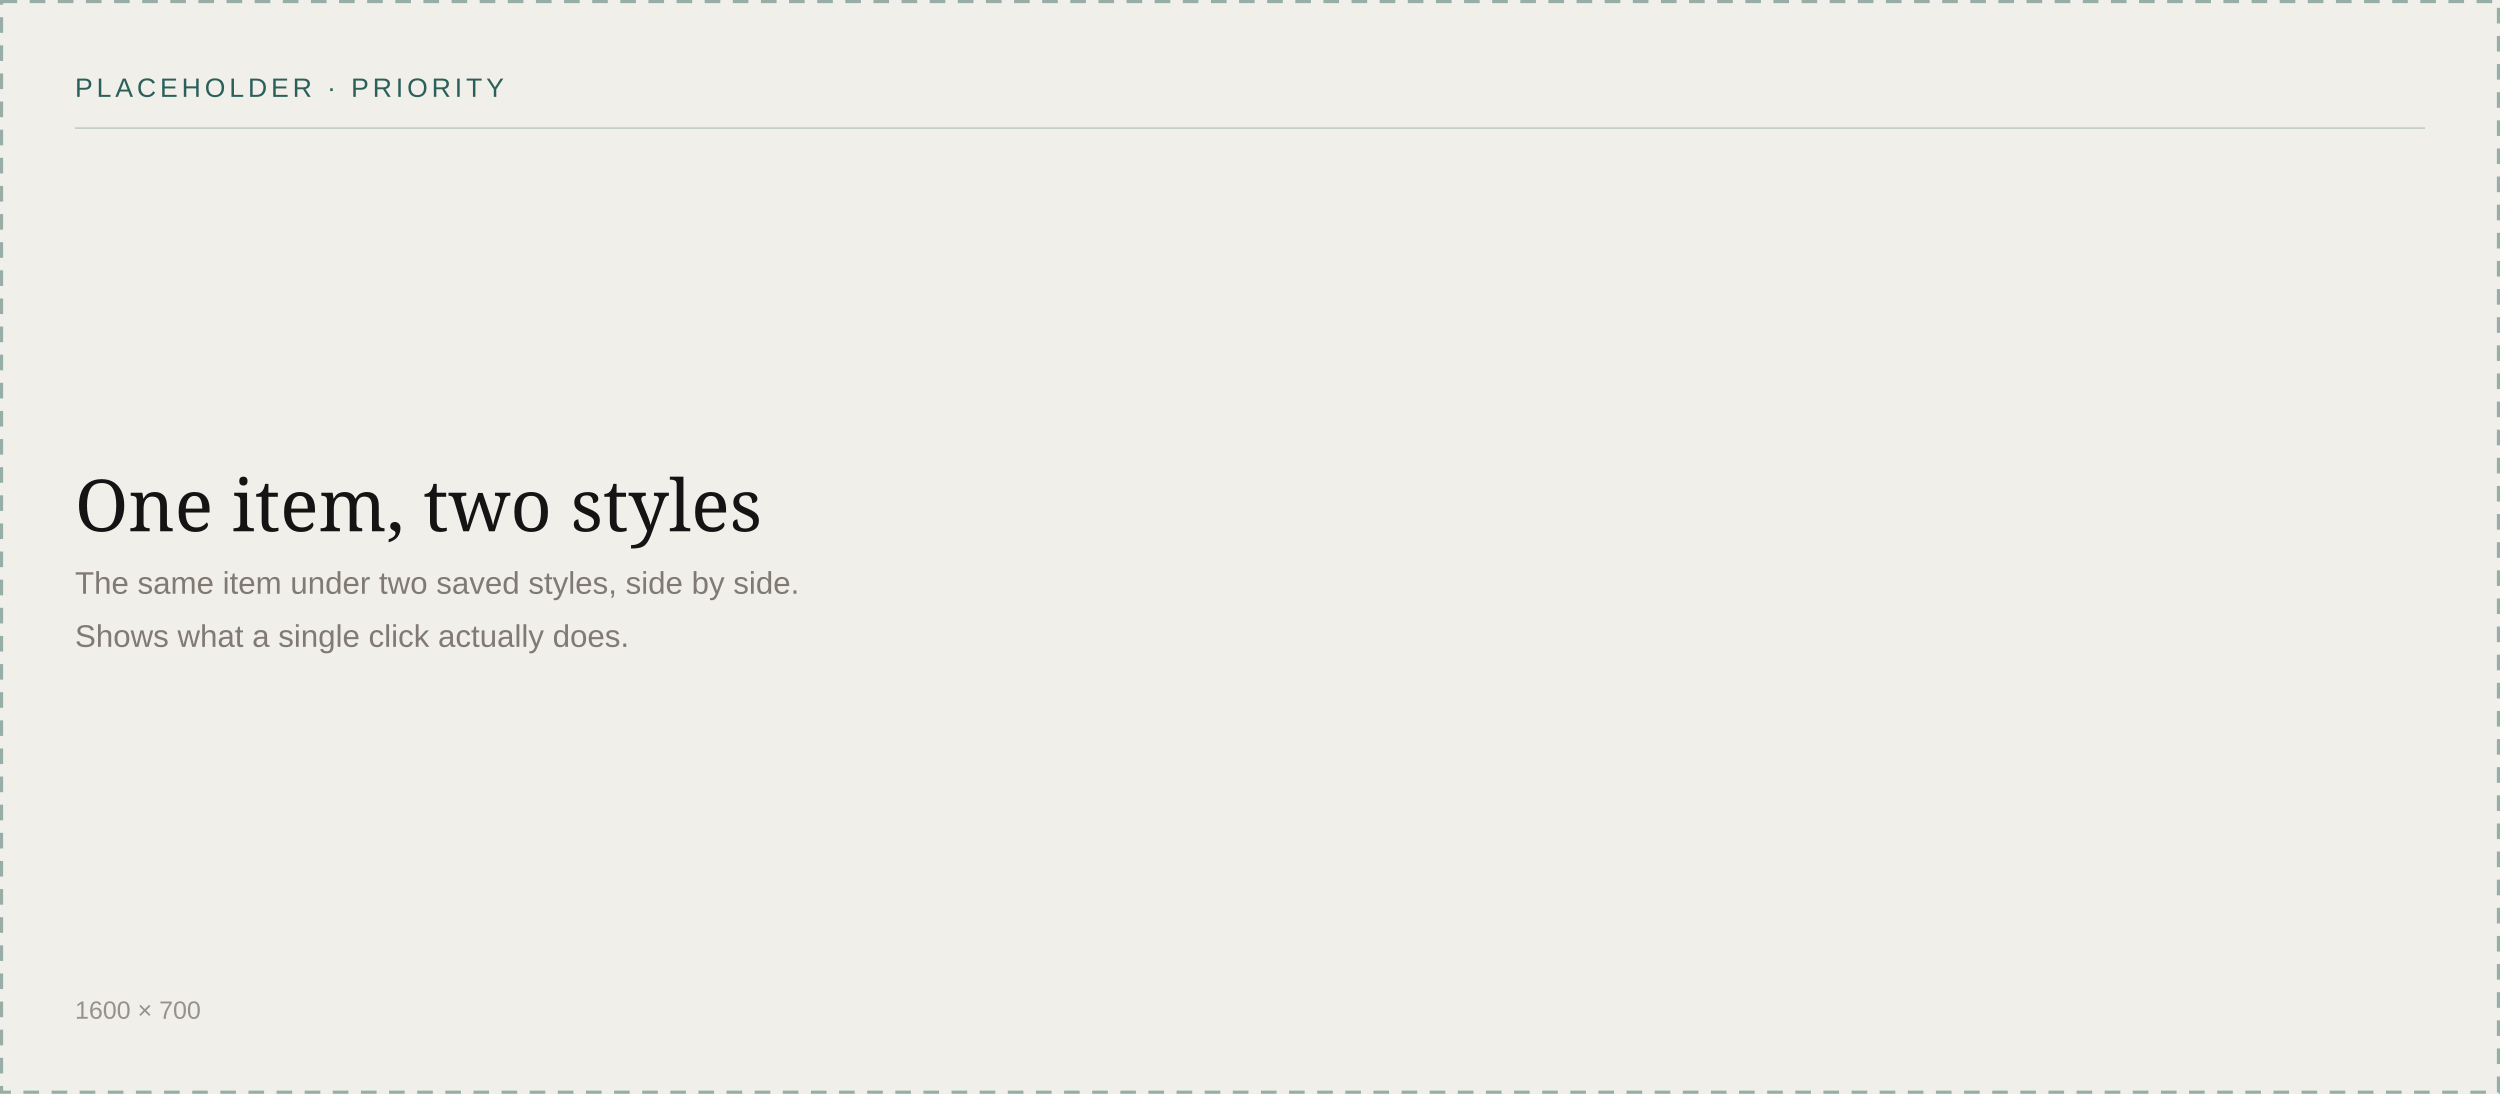
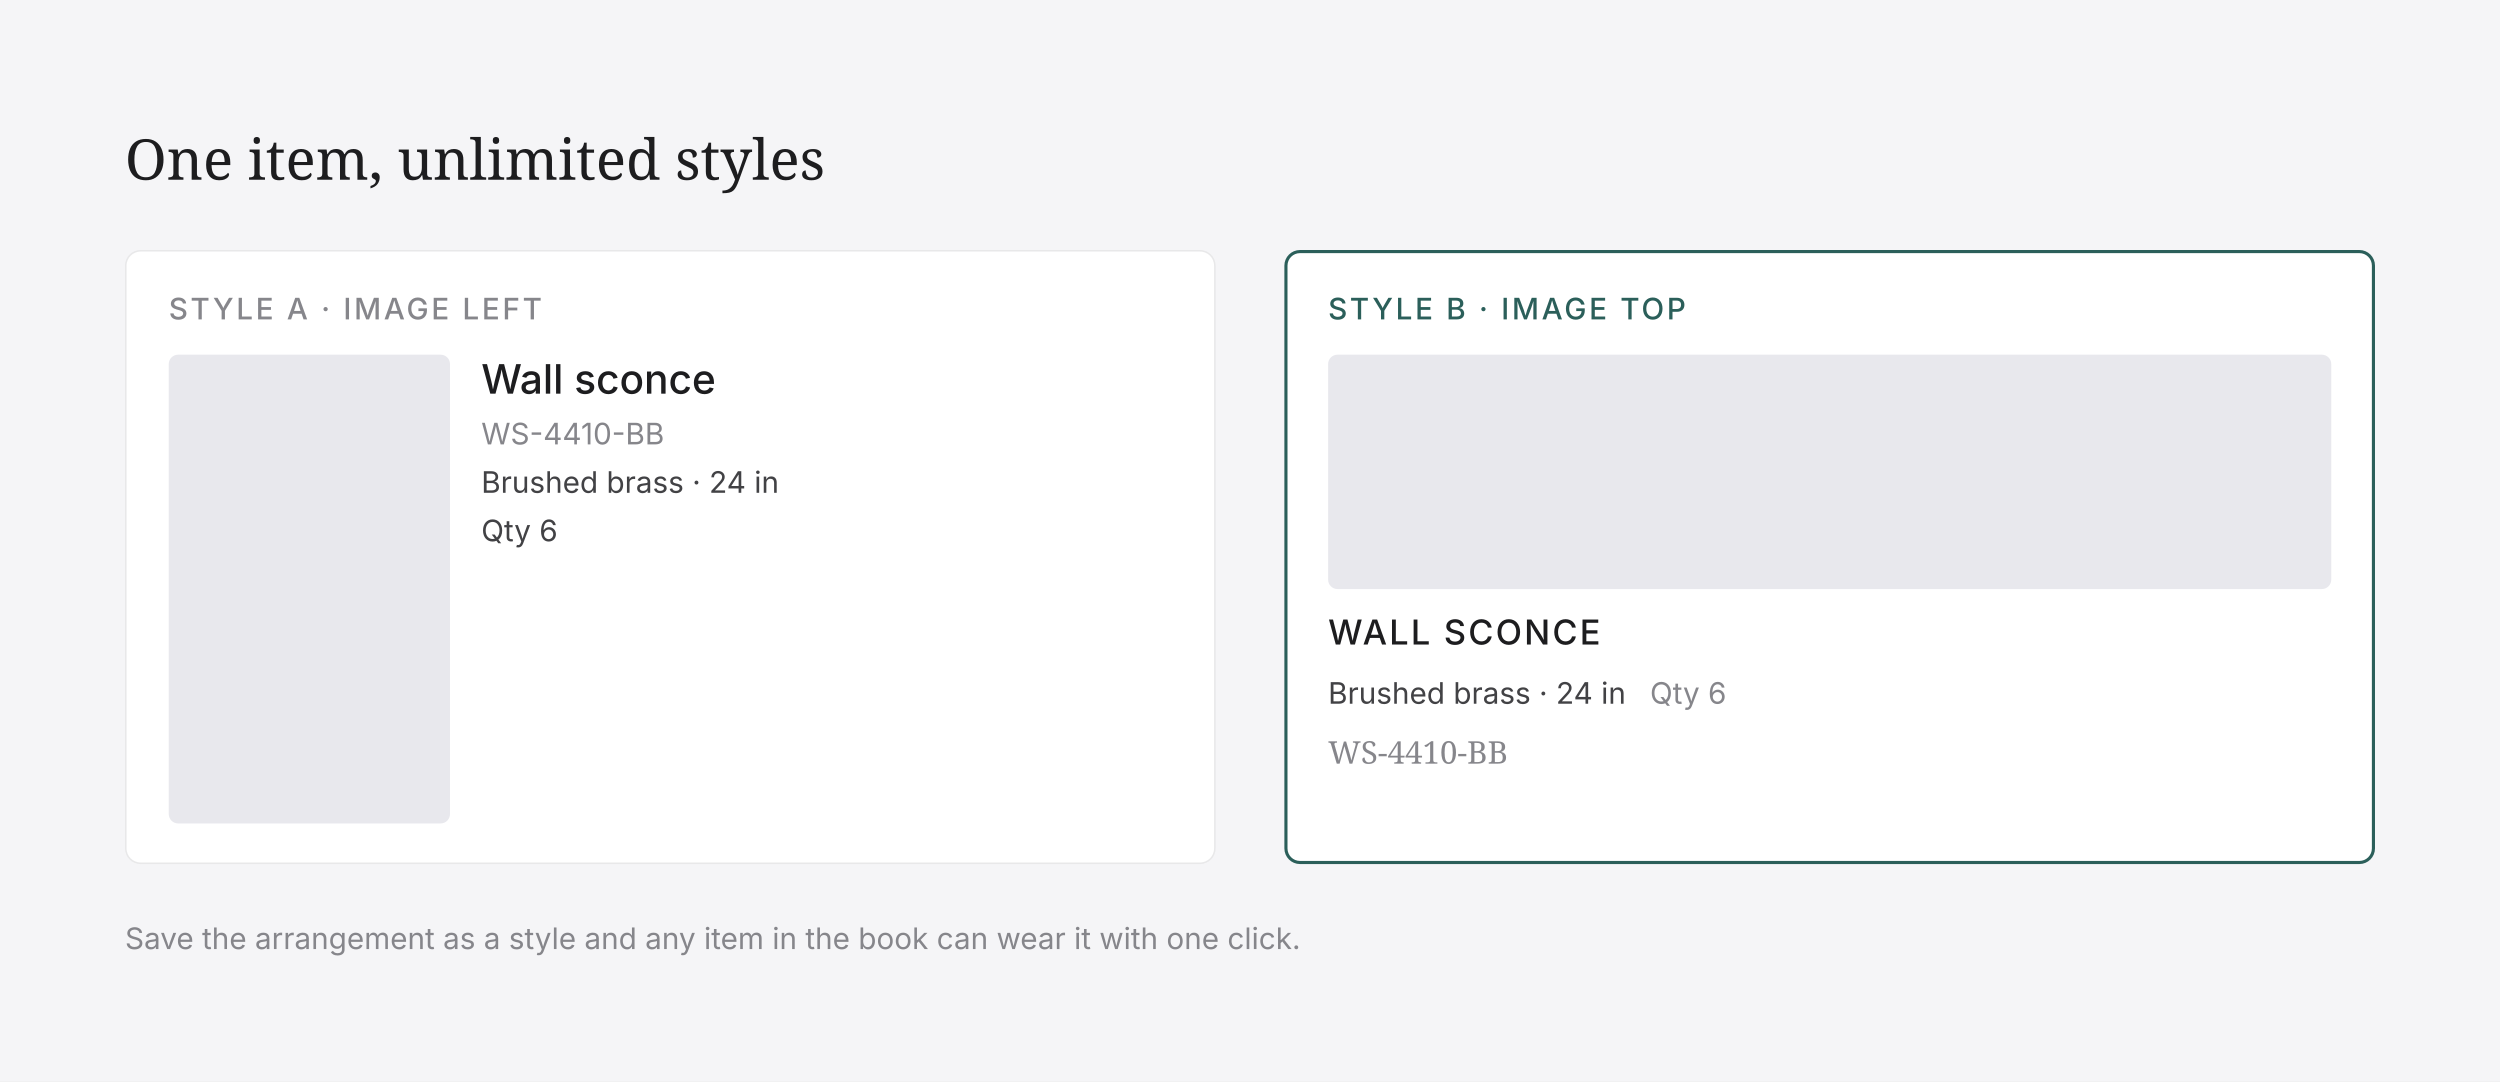
- <svg xmlns="http://www.w3.org/2000/svg" viewBox="0 0 1600 700" width="1600" height="700">
-   <rect width="1600" height="700" fill="#F1EFE9" />
-   <rect x="1" y="1" width="1598" height="698" fill="none" stroke="#2B5F5A" stroke-opacity=".45" stroke-width="2" stroke-dasharray="10 8" />
-   <text x="48" y="62" font-family="Helvetica Neue, Arial, sans-serif" font-size="17" letter-spacing="2.5" fill="#2B5F5A">PLACEHOLDER · PRIORITY</text>
-   <line x1="48" y1="82" x2="1552" y2="82" stroke="#2B5F5A" stroke-opacity=".25" stroke-width="1" />
-   <text x="48" y="340.0" font-family="Georgia, serif" font-size="46" fill="#141414">One item, two styles</text>
-   <text x="48" y="380.0" font-family="Helvetica Neue, Arial, sans-serif" font-size="20" fill="#807A72">The same item under two saved styles, side by side.</text>
-   <text x="48" y="414.0" font-family="Helvetica Neue, Arial, sans-serif" font-size="20" fill="#807A72">Shows what a single click actually does.</text>
-   <text x="48" y="652" font-family="Helvetica Neue, Arial, sans-serif" font-size="16" fill="#807A72" opacity=".8">1600 × 700</text>
+ <svg xmlns="http://www.w3.org/2000/svg" width="1600" height="692" viewBox="0 0 1600 692" fill="none">
+   <rect width="1600" height="692" fill="#F5F5F7" />
+   <text fill="#1D1D1F" style="white-space: pre" xml:space="preserve" font-family="Fraunces, Georgia, serif" font-size="36">
+     <tspan x="80" y="115.014">One item, unlimited styles</tspan>
+   </text>
+   <path d="M80 170C80 164.477 84.477 160 90 160H768C773.523 160 778 164.477 778 170V543C778 548.523 773.523 553 768 553H90C84.477 553 80 548.523 80 543V170Z" fill="white" />
+   <path d="M90 160.5H768C773.247 160.5 777.5 164.753 777.5 170V543C777.5 548.247 773.247 552.5 768 552.5H90C84.753 552.5 80.5 548.247 80.5 543V170C80.5 164.753 84.753 160.5 90 160.5Z" stroke="#1D1D1F" stroke-opacity="0.1" />
+   <text fill="#86868B" style="white-space: pre" xml:space="preserve" font-family="Inter Tight, Inter, system-ui, sans-serif" font-size="19" font-weight="500" letter-spacing="1.7px">
+     <tspan x="108" y="204.409">STYLE A · IMAGE LEFT</tspan>
+   </text>
+   <rect x="108" y="227" width="180" height="300" rx="6" fill="#E8E8ED" />
+   <text fill="#1D1D1F" style="white-space: pre" xml:space="preserve" font-family="Inter Tight, Inter, system-ui, sans-serif" font-size="26" font-weight="500">
+     <tspan x="308" y="251.955">Wall sconce</tspan>
+   </text>
+   <text fill="#86868B" style="white-space: pre" xml:space="preserve" font-family="Inter Tight, Inter, system-ui, sans-serif" font-size="19">
+     <tspan x="308" y="284.409">WS-4410-BB</tspan>
+   </text>
+   <text fill="#424245" style="white-space: pre" xml:space="preserve" font-family="Inter Tight, Inter, system-ui, sans-serif" font-size="19">
+     <tspan x="308" y="315.409">Brushed brass · 24 in</tspan>
+   </text>
+   <text fill="#424245" style="white-space: pre" xml:space="preserve" font-family="Inter Tight, Inter, system-ui, sans-serif" font-size="19">
+     <tspan x="308" y="346.409">Qty 6</tspan>
+   </text>
+   <path d="M832 161H1510C1514.97 161 1519 165.029 1519 170V543C1519 547.971 1514.97 552 1510 552H832C827.029 552 823 547.971 823 543V170C823 165.029 827.029 161 832 161Z" fill="white" stroke="#2B5F5A" stroke-width="2" />
+   <text fill="#2B5F5A" style="white-space: pre" xml:space="preserve" font-family="Inter Tight, Inter, system-ui, sans-serif" font-size="19" font-weight="500" letter-spacing="1.7px">
+     <tspan x="850" y="204.409">STYLE B · IMAGE TOP</tspan>
+   </text>
+   <rect x="850" y="227" width="642" height="150" rx="6" fill="#E8E8ED" />
+   <text fill="#1D1D1F" style="white-space: pre" xml:space="preserve" font-family="Inter Tight, Inter, system-ui, sans-serif" font-size="22" font-weight="500" letter-spacing="1.4px">
+     <tspan x="850" y="412.5">WALL SCONCE</tspan>
+   </text>
+   <text fill="#424245" style="white-space: pre" xml:space="preserve" font-family="Inter Tight, Inter, system-ui, sans-serif" font-size="19">
+     <tspan x="850" y="450.409">Brushed brass · 24 in</tspan>
+   </text>
+   <text fill="#86868B" style="white-space: pre" xml:space="preserve" font-family="Inter Tight, Inter, system-ui, sans-serif" font-size="19">
+     <tspan x="1056" y="450.409">Qty 6</tspan>
+   </text>
+   <text fill="#86868B" style="white-space: pre" xml:space="preserve" font-family="Fraunces, Georgia, serif" font-size="20">
+     <tspan x="850" y="488.73">WS-4410-BB</tspan>
+   </text>
+   <text fill="#86868B" style="white-space: pre" xml:space="preserve" font-family="Inter Tight, Inter, system-ui, sans-serif" font-size="19">
+     <tspan x="80" y="607.409">Save the arrangement as a style and any item in the book can wear it with one click.</tspan>
+   </text>
</svg>
